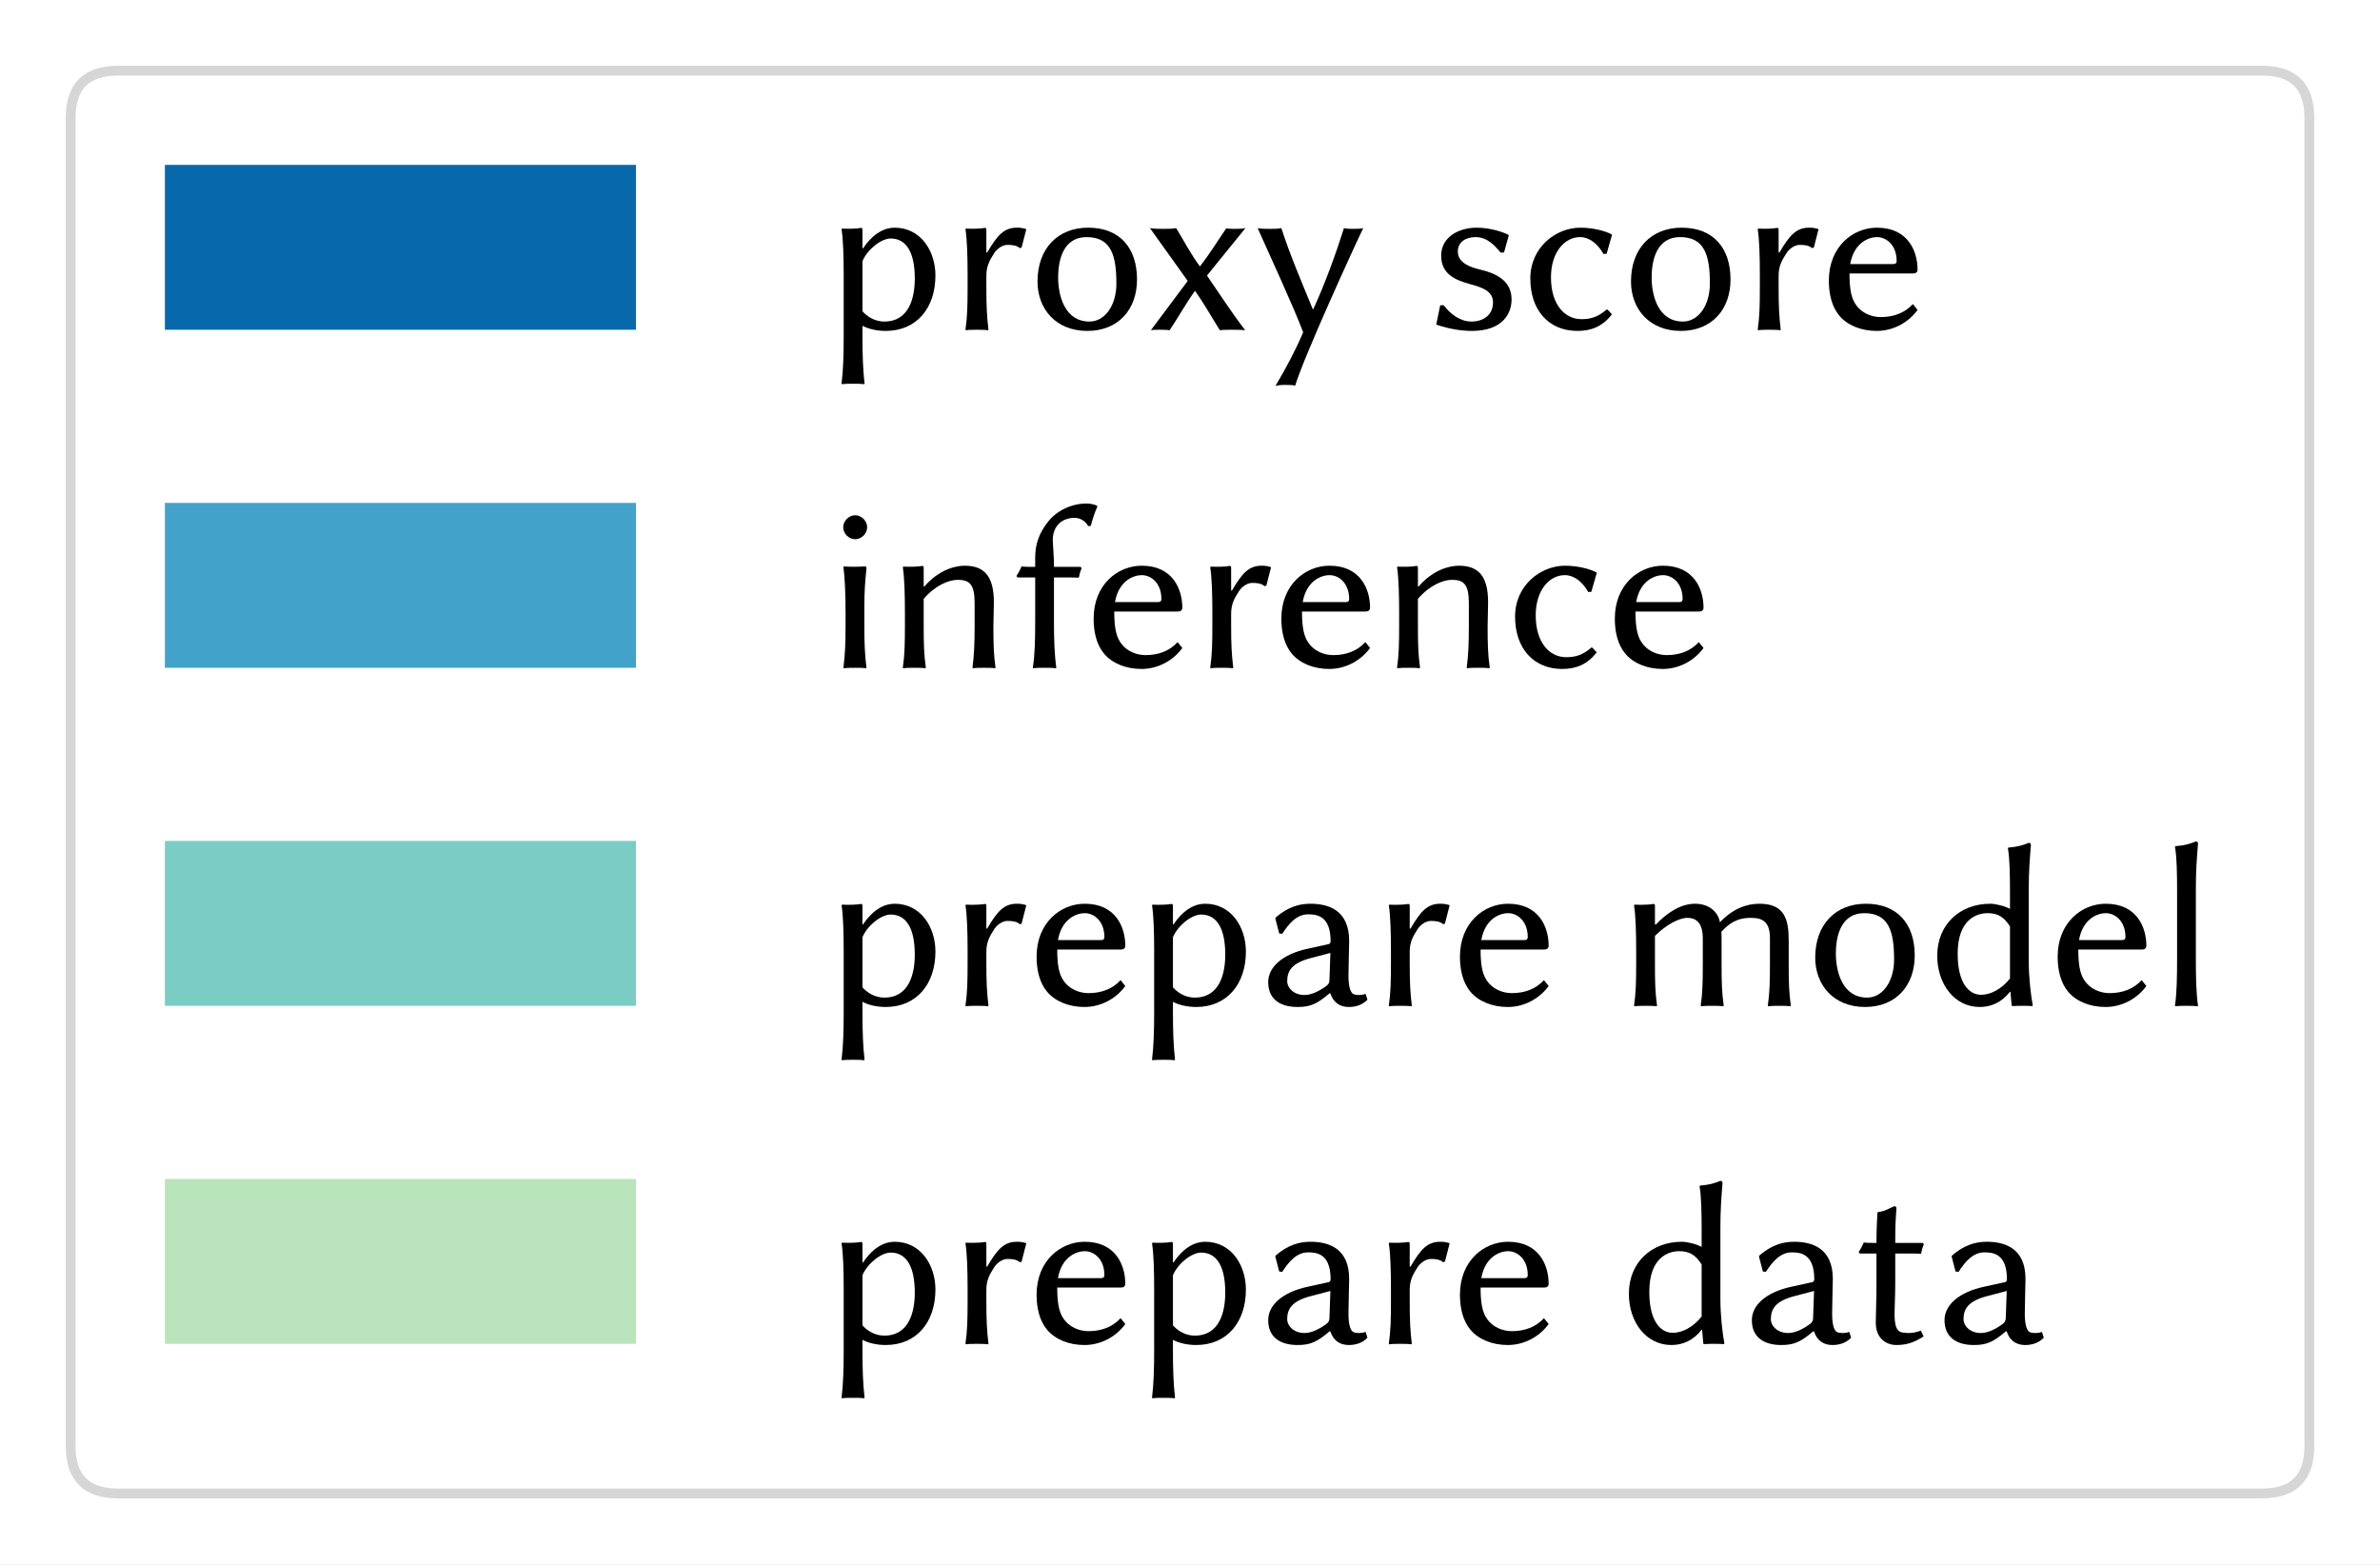
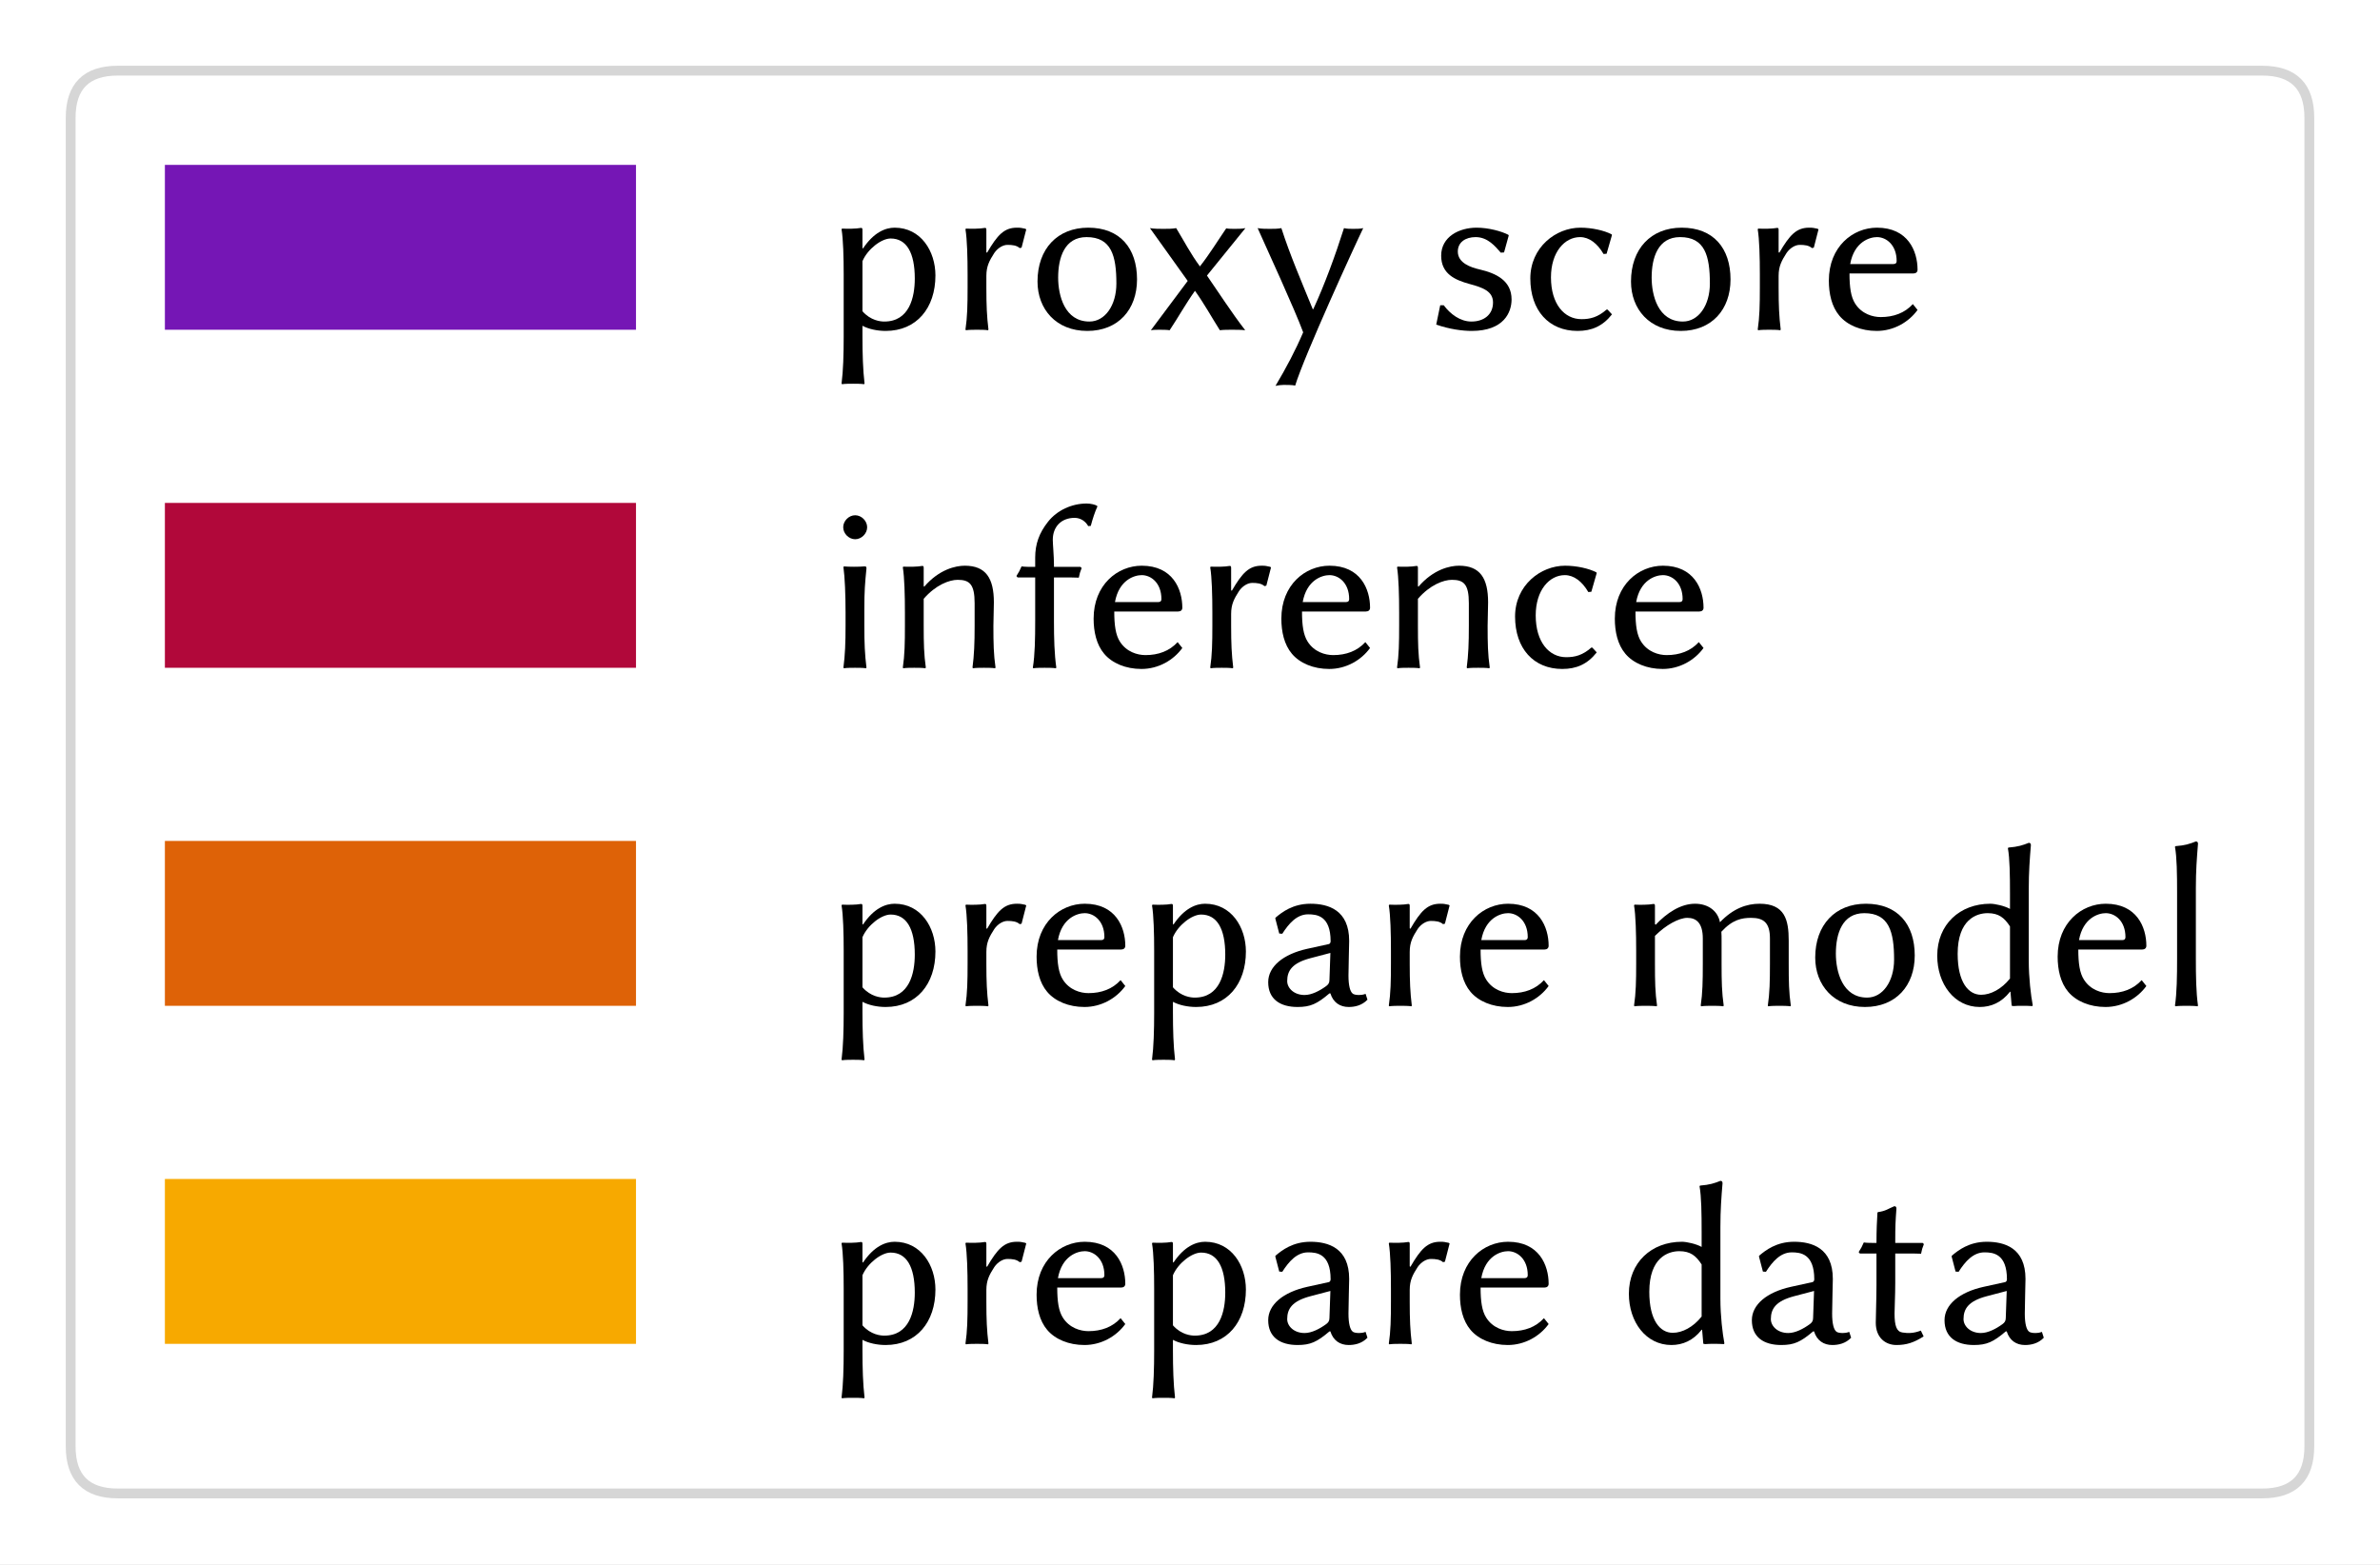
<svg xmlns="http://www.w3.org/2000/svg" xmlns:xlink="http://www.w3.org/1999/xlink" width="242.493pt" height="159.371pt" viewBox="0 0 242.493 159.371" version="1.1">
  <defs>
    <style type="text/css">*{stroke-linejoin: round; stroke-linecap: butt}</style>
  </defs>
  <g id="figure_1">
    <g id="patch_1">
      <path d="M 0 159.371  L 242.493 159.371  L 242.493 0  L 0 0  z " style="fill: #ffffff" />
    </g>
    <g id="axes_1">
      <g id="legend_1">
        <g id="patch_2">
          <path d="M 12 152.171  L 230.493 152.171  Q 235.293 152.171 235.293 147.371  L 235.293 12  Q 235.293 7.2 230.493 7.2  L 12 7.2  Q 7.2 7.2 7.2 12  L 7.2 147.371  Q 7.2 152.171 12 152.171  z " style="fill: #ffffff; opacity: 0.8; stroke: #cccccc; stroke-linejoin: miter" />
        </g>
        <g id="patch_3">
-           <path d="M 16.8 33.6  L 64.8 33.6  L 64.8 16.8  L 16.8 16.8  z " style="fill: #0868ac" />
+           <path d="M 16.8 33.6  L 64.8 33.6  L 64.8 16.8  L 16.8 16.8  z " style="fill: #7516b5" />
        </g>
        <g id="text_1">
          <g transform="translate(84 33.6) scale(0.24 -0.24)">
            <defs>
              <path id="LinBiolinumT-70" d="M 1037 1871  C 1178 2202 1555 2489 1805 2489  C 2240 2489 2464 2102 2464 1397  C 2464 885 2317 224 1632 224  C 1530 224 1261 249 1037 505  L 1037 1871  z M 1037 2235  L 1037 2716  C 1037 2765 1030 2778 998 2778  C 858 2752 627 2752 480 2759  L 467 2739  C 512 2466 525 1982 525 1505  L 525 -193  C 525 -664 512 -1123 467 -1466  L 480 -1485  C 557 -1472 704 -1472 781 -1472  C 858 -1472 1005 -1472 1082 -1485  L 1094 -1466  C 1050 -1098 1037 -659 1037 -175  L 1037 109  C 1203 19 1440 -32 1670 -32  C 2515 -32 3027 595 3027 1480  C 3027 2144 2630 2784 1914 2784  C 1664 2784 1344 2657 1050 2214  L 1037 2235  z " transform="scale(0.015625)" />
              <path id="LinBiolinumT-72" d="M 1069 2114  L 1069 2718  C 1069 2765 1062 2778 1030 2778  C 890 2752 659 2752 512 2759  L 499 2739  C 544 2466 557 1981 557 1503  L 557 1152  C 557 675 550 350 499 6  L 512 -13  C 589 0 736 0 813 0  C 890 0 1037 0 1114 -13  L 1126 6  C 1082 366 1069 662 1069 1141  L 1069 1470  C 1069 1734 1152 1886 1286 2095  C 1382 2233 1523 2315 1645 2315  C 1773 2315 1894 2303 1978 2227  L 2029 2240  L 2157 2738  L 2131 2755  C 2022 2776 2016 2784 1901 2784  C 1555 2784 1370 2586 1088 2101  L 1069 2114  z " transform="scale(0.015625)" />
              <path id="LinBiolinumT-6f" d="M 243 1316  C 243 563 749 -32 1600 -32  C 2445 -32 2957 551 2957 1373  C 2957 2226 2490 2784 1626 2784  C 787 2784 243 2207 243 1316  z M 1581 2527  C 2259 2527 2394 2015 2394 1260  C 2394 668 2086 224 1658 224  C 979 224 806 942 806 1423  C 806 1966 979 2527 1581 2527  z " transform="scale(0.015625)" />
              <path id="LinBiolinumT-78" d="M 1184 1332  L 179 -13  C 243 0 346 0 410 0  C 474 0 627 0 691 -13  C 934 351 1126 704 1382 1062  C 1638 704 1830 351 2061 -13  C 2157 0 2285 0 2387 0  C 2483 0 2656 0 2752 -13  C 2368 486 2054 979 1709 1478  L 2758 2772  C 2675 2752 2534 2752 2470 2752  C 2400 2752 2298 2752 2234 2765  C 1990 2409 1786 2072 1517 1728  C 1261 2074 1088 2414 870 2772  C 762 2752 634 2752 525 2752  C 422 2752 256 2752 154 2772  L 1184 1332  z " transform="scale(0.015625)" />
              <path id="LinBiolinumT-79" d="M 179 2772  C 435 2200 1197 541 1421 -70  C 1216 -552 954 -1048 666 -1530  C 730 -1515 826 -1504 890 -1504  C 954 -1504 1139 -1504 1203 -1523  C 1446 -720 2848 2342 3059 2772  C 2995 2752 2848 2752 2784 2752  C 2720 2752 2598 2752 2534 2772  C 2304 2045 2003 1223 1696 560  L 1683 560  C 1370 1326 1062 2039 826 2772  C 742 2752 602 2752 512 2752  C 429 2752 269 2752 179 2772  z " transform="scale(0.015625)" />
              <path id="LinBiolinumT-73" d="M 320 668  L 211 141  C 576 13 934 -32 1178 -32  C 2061 -32 2266 481 2266 826  C 2266 1338 1850 1539 1395 1645  C 1152 1701 800 1820 800 2133  C 800 2389 1011 2527 1286 2527  C 1619 2527 1824 2271 1971 2103  L 2061 2109  L 2189 2572  L 2176 2591  C 1990 2687 1638 2784 1312 2784  C 838 2784 346 2539 346 2020  C 346 1520 730 1357 1114 1250  C 1485 1151 1760 1050 1760 744  C 1760 412 1510 224 1171 224  C 864 224 595 428 416 668  L 320 668  z " transform="scale(0.015625)" />
              <path id="LinBiolinumT-63" d="M 1600 2527  C 1850 2527 2074 2352 2240 2066  L 2323 2073  L 2470 2585  L 2458 2604  C 2259 2707 1926 2784 1606 2784  C 941 2784 243 2250 243 1398  C 243 526 749 -32 1530 -32  C 1914 -32 2214 95 2470 420  L 2349 551  L 2323 551  C 2080 339 1875 289 1638 289  C 1171 289 806 700 806 1429  C 806 2116 1178 2527 1600 2527  z " transform="scale(0.015625)" />
              <path id="LinBiolinumT-65" d="M 800 1792  C 909 2399 1331 2527 1530 2527  C 1786 2527 2067 2311 2067 1874  C 2067 1821 2042 1792 1978 1792  L 800 1792  z M 2509 700  C 2285 456 1984 346 1632 346  C 1414 346 1114 431 934 715  C 819 895 781 1160 781 1535  L 2522 1535  C 2592 1535 2637 1572 2637 1638  C 2637 2147 2374 2784 1530 2784  C 870 2784 218 2263 218 1341  C 218 984 294 633 506 382  C 723 124 1094 -32 1523 -32  C 1984 -32 2394 205 2637 540  L 2509 700  z " transform="scale(0.015625)" />
            </defs>
            <use xlink:href="#LinBiolinumT-70" transform="scale(0.996264)" />
            <use xlink:href="#LinBiolinumT-72" transform="translate(52.10458 0) scale(0.996264)" />
            <use xlink:href="#LinBiolinumT-6f" transform="translate(86.67485 0) scale(0.996264)" />
            <use xlink:href="#LinBiolinumT-78" transform="translate(135.7907 0) scale(0.996264)" />
            <use xlink:href="#LinBiolinumT-79" transform="translate(181.1207 0) scale(0.996264)" />
            <use xlink:href="#LinBiolinumT-73" transform="translate(256.4382 0) scale(0.996264)" />
            <use xlink:href="#LinBiolinumT-63" transform="translate(295.8902 0) scale(0.996264)" />
            <use xlink:href="#LinBiolinumT-6f" transform="translate(338.6299 0) scale(0.996264)" />
            <use xlink:href="#LinBiolinumT-72" transform="translate(388.4431 0) scale(0.996264)" />
            <use xlink:href="#LinBiolinumT-65" transform="translate(423.0134 0) scale(0.996264)" />
          </g>
        </g>
        <g id="patch_4">
-           <path d="M 16.8 68.043  L 64.8 68.043  L 64.8 51.243  L 16.8 51.243  z " style="fill: #43a2ca" />
+           <path d="M 16.8 68.043  L 64.8 68.043  L 64.8 51.243  L 16.8 51.243  z " style="fill: #b1083a" />
        </g>
        <g id="text_2">
          <g transform="translate(84 68.04284) scale(0.24 -0.24)">
            <defs>
              <path id="LinBiolinumT-69" d="M 512 3833  C 512 3660 666 3506 838 3506  C 1011 3506 1165 3660 1165 3833  C 1165 4006 1011 4160 838 4160  C 666 4160 512 4006 512 3833  z M 576 1506  L 576 1155  C 576 676 563 351 518 6  L 531 -13  C 608 0 755 0 832 0  C 909 0 1056 0 1133 -13  L 1146 6  C 1101 370 1088 670 1088 1155  L 1088 1609  C 1088 2088 1107 2318 1146 2707  C 1146 2759 1139 2765 1088 2765  C 941 2752 666 2752 531 2765  L 518 2745  C 557 2471 576 1985 576 1506  z " transform="scale(0.015625)" />
              <path id="LinBiolinumT-6e" d="M 2944 1144  C 2944 1348 2957 1581 2957 1784  C 2957 2442 2739 2784 2163 2784  C 1920 2784 1466 2688 1056 2210  L 1043 2231  L 1043 2717  C 1043 2765 1037 2778 1005 2778  C 864 2752 634 2752 486 2759  L 474 2739  C 518 2466 531 1981 531 1503  L 531 1152  C 531 675 525 350 474 6  L 486 -13  C 563 0 710 0 787 0  C 864 0 1011 0 1088 -13  L 1101 6  C 1050 366 1043 662 1043 1142  L 1043 1881  C 1370 2260 1741 2399 1971 2399  C 2298 2399 2432 2273 2432 1761  L 2432 1142  C 2432 668 2419 347 2374 6  L 2387 -13  C 2464 0 2611 0 2688 0  C 2765 0 2912 0 2989 -13  L 3002 6  C 2950 367 2944 664 2944 1144  z " transform="scale(0.015625)" />
              <path id="LinBiolinumT-66" d="M 634 2752  C 493 2752 346 2752 262 2765  C 218 2663 186 2599 122 2502  L 154 2464  C 269 2464 480 2464 627 2464  L 634 2464  L 634 1276  C 634 797 627 350 570 6  L 582 -13  C 659 0 813 0 890 0  C 966 0 1120 0 1197 -13  L 1210 6  C 1158 370 1146 797 1146 1276  L 1146 2464  L 1363 2464  C 1517 2464 1741 2464 1824 2458  C 1843 2561 1862 2624 1901 2720  L 1869 2752  C 1760 2752 1568 2752 1421 2752  L 1146 2752  L 1146 2810  C 1146 3041 1114 3376 1114 3491  C 1114 3845 1344 4089 1709 4089  C 1875 4089 2010 3992 2080 3864  L 2150 3870  C 2195 4044 2266 4263 2330 4397  L 2323 4417  C 2272 4448 2157 4480 2035 4480  C 1632 4480 1229 4294 986 3985  C 742 3677 634 3376 634 3003  L 634 2752  z " transform="scale(0.015625)" />
            </defs>
            <use xlink:href="#LinBiolinumT-69" transform="scale(0.996264)" />
            <use xlink:href="#LinBiolinumT-6e" transform="translate(25.90288 0) scale(0.996264)" />
            <use xlink:href="#LinBiolinumT-66" transform="translate(79.60146 0) scale(0.996264)" />
            <use xlink:href="#LinBiolinumT-65" transform="translate(110.8842 0) scale(0.996264)" />
            <use xlink:href="#LinBiolinumT-72" transform="translate(156.0149 0) scale(0.996264)" />
            <use xlink:href="#LinBiolinumT-65" transform="translate(190.5852 0) scale(0.996264)" />
            <use xlink:href="#LinBiolinumT-6e" transform="translate(235.7159 0) scale(0.996264)" />
            <use xlink:href="#LinBiolinumT-63" transform="translate(289.4145 0) scale(0.996264)" />
            <use xlink:href="#LinBiolinumT-65" transform="translate(332.1542 0) scale(0.996264)" />
          </g>
        </g>
        <g id="patch_5">
-           <path d="M 16.8 102.486  L 64.8 102.486  L 64.8 85.686  L 16.8 85.686  z " style="fill: #7bccc4" />
+           <path d="M 16.8 102.486  L 64.8 102.486  L 64.8 85.686  L 16.8 85.686  z " style="fill: #de6207" />
        </g>
        <g id="text_3">
          <g transform="translate(84 102.4857) scale(0.24 -0.24)">
            <defs>
              <path id="LinBiolinumT-61" d="M 1984 1442  L 1958 700  C 1958 619 1920 576 1869 538  C 1690 407 1472 295 1280 295  C 992 295 806 482 806 675  C 806 956 941 1168 1440 1299  L 1984 1442  z M 1984 339  C 2061 90 2246 -32 2483 -32  C 2643 -32 2842 6 2995 167  L 2944 326  C 2874 301 2822 295 2771 295  C 2707 295 2624 301 2586 339  C 2522 395 2477 551 2477 826  C 2477 1008 2496 1702 2496 1771  C 2496 2614 1926 2784 1440 2784  C 954 2784 659 2547 499 2414  L 480 2389  L 589 1971  L 672 1965  C 851 2245 1069 2495 1376 2495  C 1606 2495 1990 2464 1990 1760  C 1990 1716 1965 1692 1946 1685  L 1350 1554  C 698 1409 288 1071 288 645  C 288 181 614 -32 1088 -32  C 1440 -32 1619 51 1958 339  L 1984 339  z " transform="scale(0.015625)" />
              <path id="LinBiolinumT-6d" d="M 1037 2231  L 1037 2717  C 1037 2765 1030 2778 998 2778  C 858 2752 627 2752 480 2759  L 467 2739  C 512 2466 525 1981 525 1503  L 525 1152  C 525 675 518 350 467 6  L 480 -13  C 557 0 704 0 781 0  C 858 0 1005 0 1082 -13  L 1094 6  C 1043 366 1037 662 1037 1142  L 1037 1907  C 1338 2209 1696 2399 1920 2399  C 2163 2399 2342 2260 2342 1837  L 2342 1142  C 2342 668 2336 347 2285 6  L 2298 -13  C 2374 0 2522 0 2598 0  C 2675 0 2822 0 2899 -13  L 2912 6  C 2861 366 2854 662 2854 1142  L 2854 1780  C 2854 1868 2854 1944 2848 2020  C 3155 2355 3411 2399 3661 2399  C 4006 2399 4173 2260 4173 1837  L 4173 1142  C 4173 668 4166 347 4115 6  L 4128 -13  C 4205 0 4352 0 4429 0  C 4506 0 4653 0 4730 -13  L 4742 6  C 4691 367 4685 664 4685 1144  L 4685 1778  C 4685 2341 4582 2784 3891 2784  C 3546 2784 3174 2662 2810 2279  C 2752 2586 2490 2784 2131 2784  C 1734 2784 1357 2529 1056 2210  L 1037 2231  z " transform="scale(0.015625)" />
              <path id="LinBiolinumT-64" d="M 2310 744  C 2080 457 1786 301 1523 301  C 1178 301 883 638 883 1417  C 883 2352 1395 2527 1702 2527  C 2003 2527 2157 2402 2310 2165  L 2310 744  z M 2310 384  L 2323 384  L 2355 12  C 2355 -1 2374 -7 2413 -7  C 2496 0 2541 0 2637 0  C 2714 0 2835 0 2918 -7  L 2931 12  C 2880 285 2822 754 2822 1230  L 2822 3187  C 2822 3656 2848 3986 2880 4381  C 2880 4425 2861 4445 2822 4445  C 2662 4381 2528 4336 2266 4316  L 2253 4297  C 2304 4021 2310 3547 2310 3060  L 2310 2643  C 2163 2726 1901 2784 1773 2784  C 941 2784 326 2219 326 1366  C 326 595 794 -32 1485 -32  C 1792 -32 2080 89 2310 384  z " transform="scale(0.015625)" />
              <path id="LinBiolinumT-6c" d="M 576 1289  C 576 814 570 352 518 6  L 531 -13  C 608 0 755 0 832 0  C 909 0 1056 0 1133 -13  L 1146 6  C 1094 372 1088 808 1088 1289  L 1088 3213  C 1088 3694 1114 4015 1146 4419  C 1146 4463 1126 4483 1088 4483  C 928 4419 794 4374 531 4354  L 518 4335  C 570 4059 576 3585 576 3097  L 576 1289  z " transform="scale(0.015625)" />
            </defs>
            <use xlink:href="#LinBiolinumT-70" transform="scale(0.996264)" />
            <use xlink:href="#LinBiolinumT-72" transform="translate(52.10458 0) scale(0.996264)" />
            <use xlink:href="#LinBiolinumT-65" transform="translate(86.67485 0) scale(0.996264)" />
            <use xlink:href="#LinBiolinumT-70" transform="translate(131.8056 0) scale(0.996264)" />
            <use xlink:href="#LinBiolinumT-61" transform="translate(183.9102 0) scale(0.996264)" />
            <use xlink:href="#LinBiolinumT-72" transform="translate(231.8305 0) scale(0.996264)" />
            <use xlink:href="#LinBiolinumT-65" transform="translate(266.4007 0) scale(0.996264)" />
            <use xlink:href="#LinBiolinumT-6d" transform="translate(336.4381 0) scale(0.996264)" />
            <use xlink:href="#LinBiolinumT-6f" transform="translate(416.8366 0) scale(0.996264)" />
            <use xlink:href="#LinBiolinumT-64" transform="translate(467.3472 0) scale(0.996264)" />
            <use xlink:href="#LinBiolinumT-65" transform="translate(520.1492 0) scale(0.996264)" />
            <use xlink:href="#LinBiolinumT-6c" transform="translate(565.2799 0) scale(0.996264)" />
          </g>
        </g>
        <g id="patch_6">
-           <path d="M 16.8 136.929  L 64.8 136.929  L 64.8 120.129  L 16.8 120.129  z " style="fill: #bae4bc" />
+           <path d="M 16.8 136.929  L 64.8 136.929  L 64.8 120.129  L 16.8 120.129  z " style="fill: #f7a900" />
        </g>
        <g id="text_4">
          <g transform="translate(84 136.9285) scale(0.24 -0.24)">
            <defs>
              <path id="LinBiolinumT-74" d="M 608 2752  C 480 2752 339 2752 262 2765  C 218 2663 186 2599 122 2502  L 154 2464  C 262 2464 461 2464 608 2464  L 608 1599  C 608 1219 589 764 589 575  C 589 164 858 -32 1152 -32  C 1421 -32 1626 31 1894 203  L 1818 361  C 1619 285 1472 285 1312 310  C 1158 335 1101 487 1101 828  C 1101 1018 1120 1289 1120 1668  L 1120 2464  L 1363 2464  C 1517 2464 1741 2464 1824 2458  C 1843 2561 1862 2624 1901 2720  L 1869 2752  C 1754 2752 1568 2752 1421 2752  L 1120 2752  C 1120 3233 1126 3317 1152 3689  C 1152 3734 1133 3753 1094 3753  C 934 3689 858 3618 646 3593  L 634 3573  C 621 3349 608 3124 608 2752  z " transform="scale(0.015625)" />
            </defs>
            <use xlink:href="#LinBiolinumT-70" transform="scale(0.996264)" />
            <use xlink:href="#LinBiolinumT-72" transform="translate(52.10458 0) scale(0.996264)" />
            <use xlink:href="#LinBiolinumT-65" transform="translate(86.67485 0) scale(0.996264)" />
            <use xlink:href="#LinBiolinumT-70" transform="translate(131.8056 0) scale(0.996264)" />
            <use xlink:href="#LinBiolinumT-61" transform="translate(183.9102 0) scale(0.996264)" />
            <use xlink:href="#LinBiolinumT-72" transform="translate(231.8305 0) scale(0.996264)" />
            <use xlink:href="#LinBiolinumT-65" transform="translate(266.4007 0) scale(0.996264)" />
            <use xlink:href="#LinBiolinumT-64" transform="translate(336.4381 0) scale(0.996264)" />
            <use xlink:href="#LinBiolinumT-61" transform="translate(389.2401 0) scale(0.996264)" />
            <use xlink:href="#LinBiolinumT-74" transform="translate(437.1604 0) scale(0.996264)" />
            <use xlink:href="#LinBiolinumT-61" transform="translate(471.0334 0) scale(0.996264)" />
          </g>
        </g>
      </g>
    </g>
  </g>
</svg>
